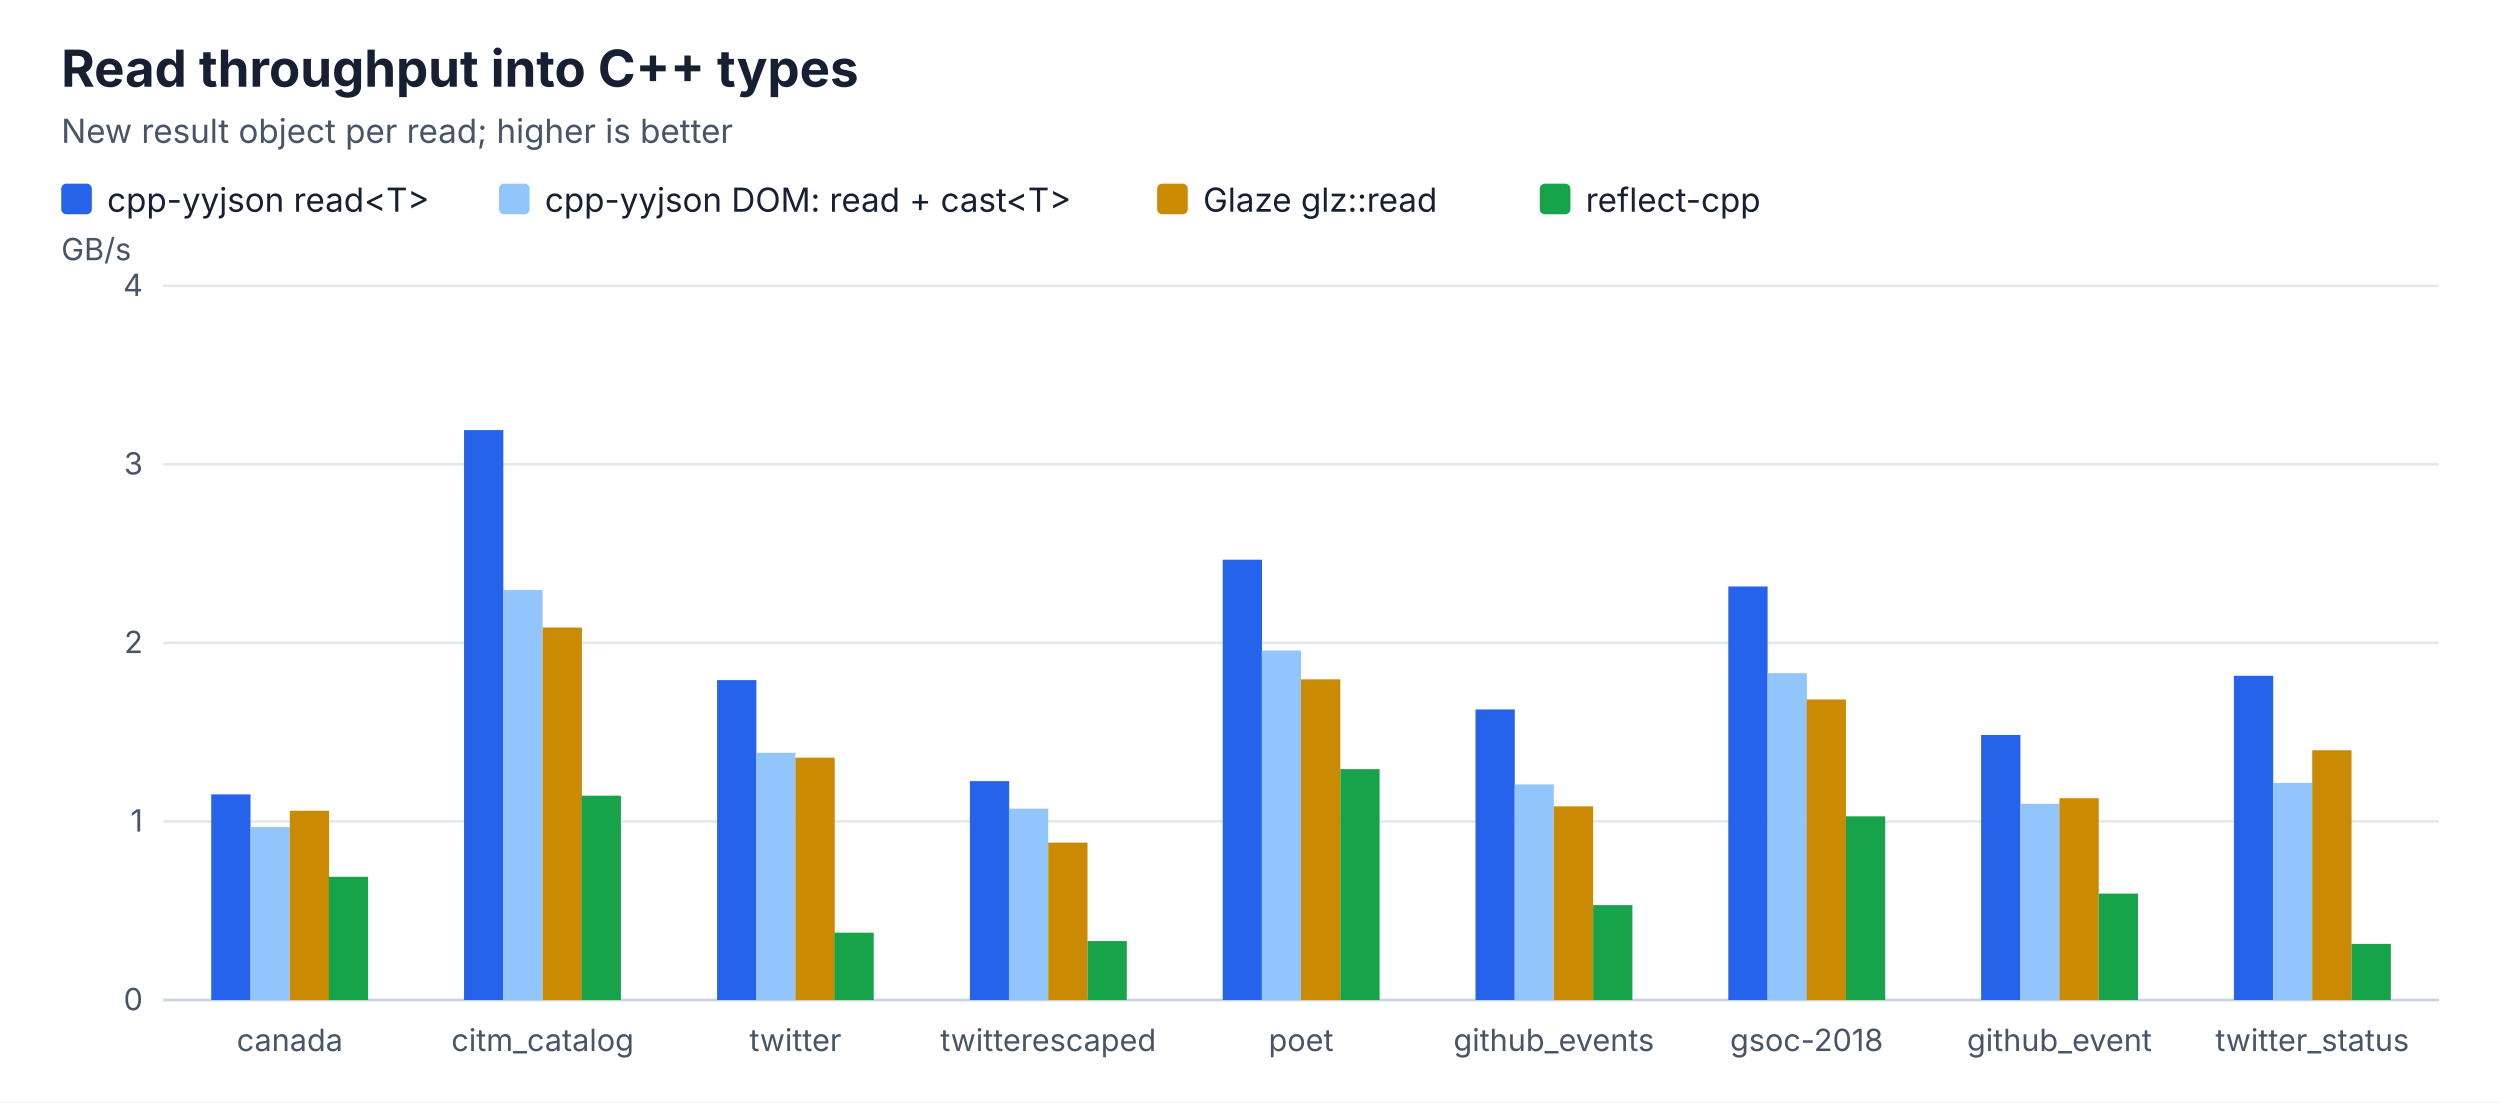
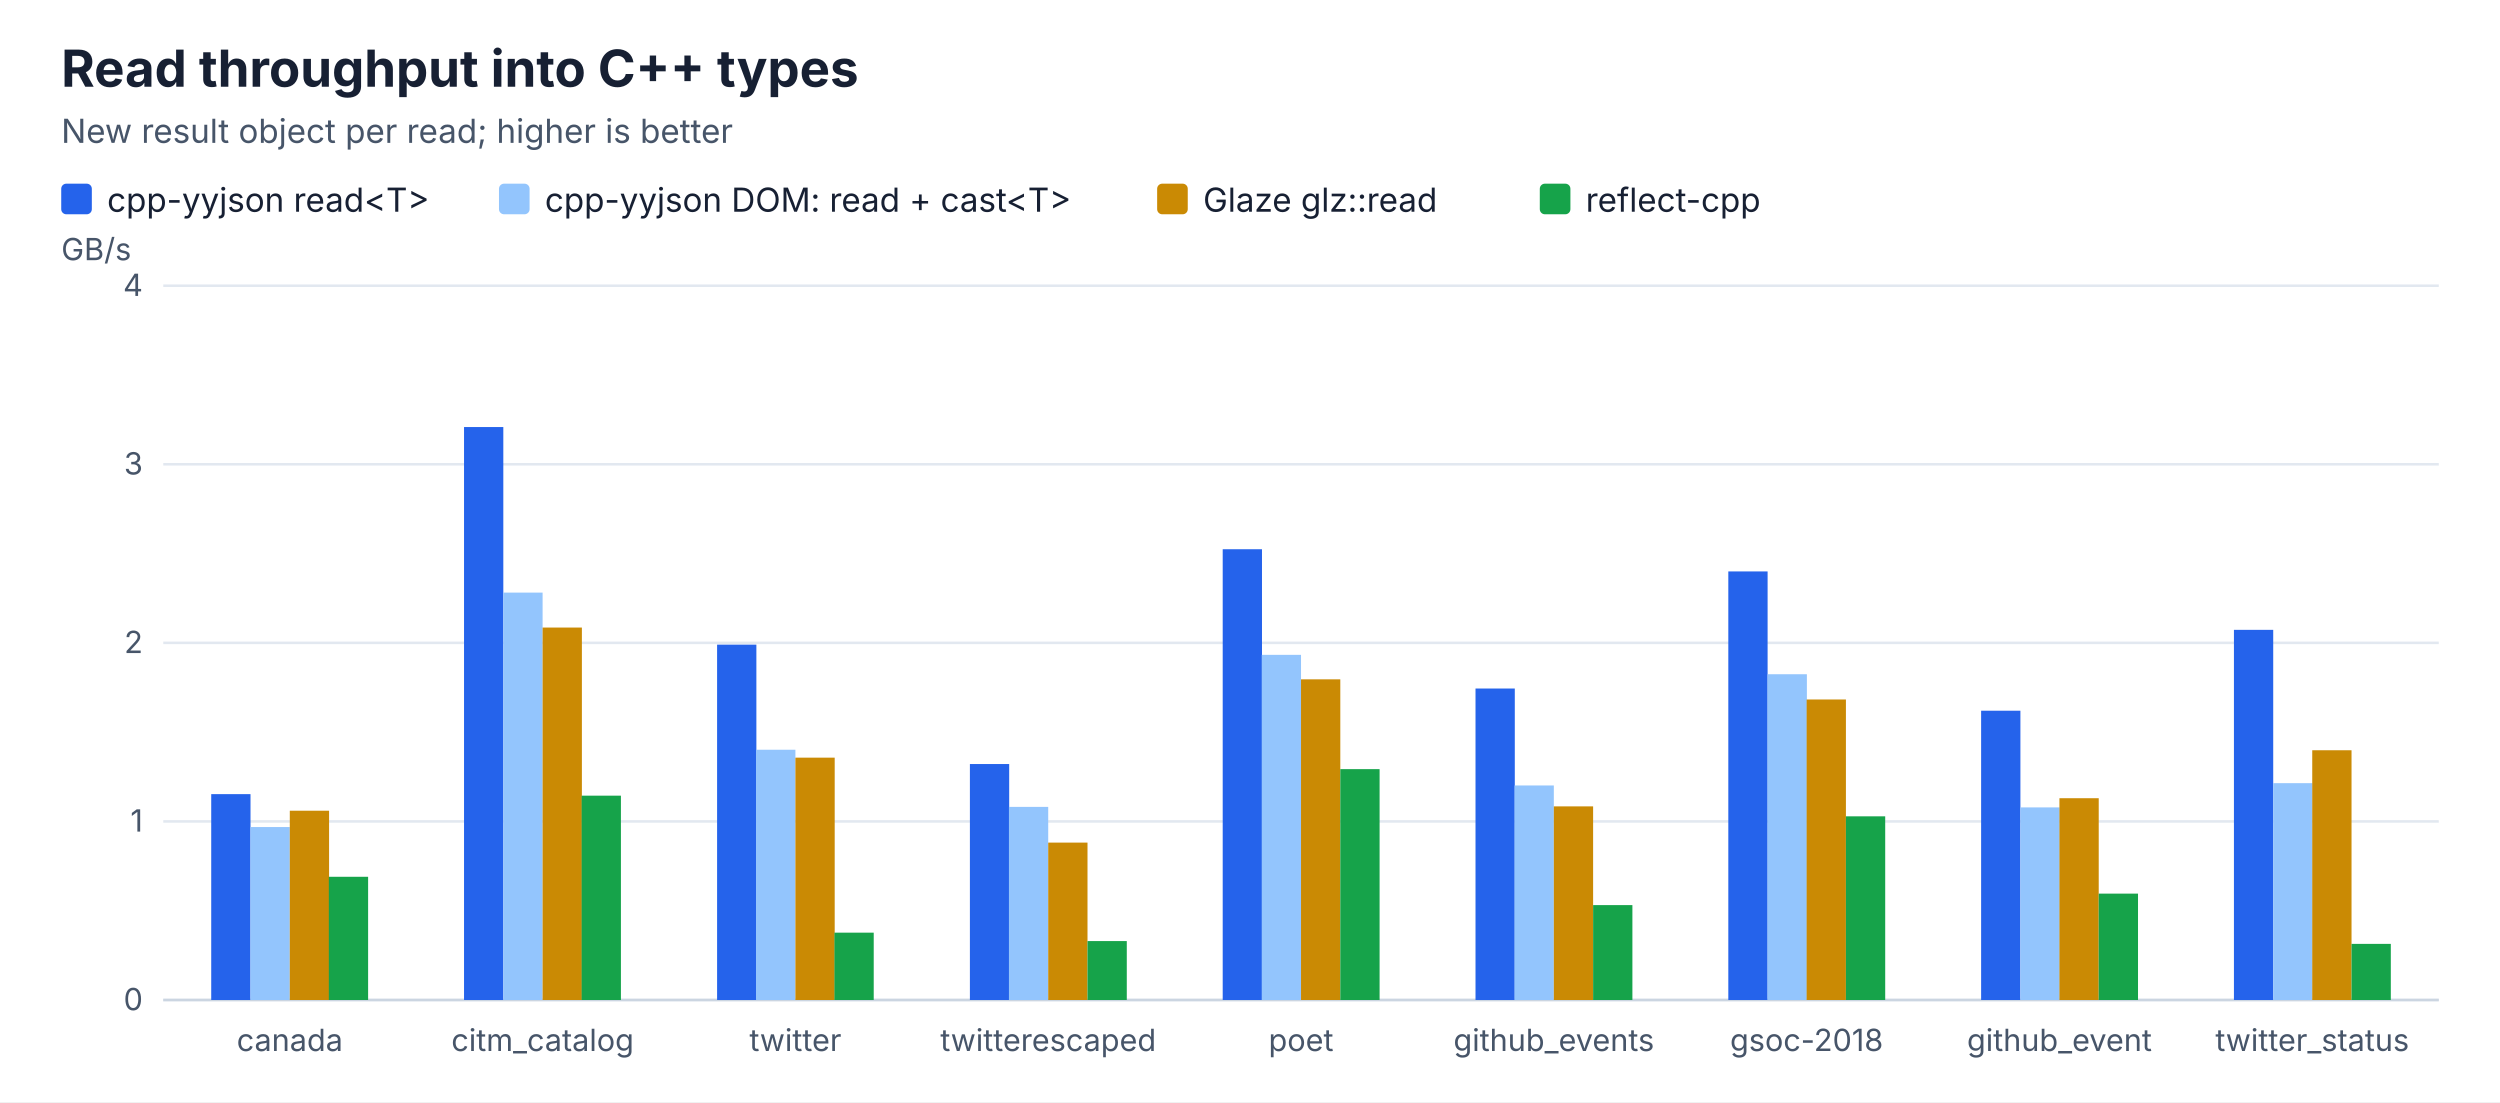
<svg xmlns="http://www.w3.org/2000/svg" width="980" height="432" viewBox="0 0 980 432">
  <rect width="100%" height="100%" fill="#ffffff" />
  <style>text{font-family:ui-sans-serif,system-ui,-apple-system,BlinkMacSystemFont,"Segoe UI",sans-serif;fill:#172033}.title{font-size:20px;font-weight:700}.subtitle{font-size:13px;fill:#475569}.label{font-size:13px}.value{font-size:12px;fill:#475569}.axis{stroke:#cbd5e1;stroke-width:1}.grid{stroke:#e2e8f0;stroke-width:1}</style>
  <text x="24" y="34" class="title">Read throughput into C++ types</text>
  <text x="24" y="56" class="subtitle">New result object per read; higher is better</text>
  <rect x="24.0" y="72" width="12" height="12" rx="2" fill="#2563eb" />
  <text x="42.0" y="83" class="label">cpp-yyjson read&lt;T&gt;</text>
  <rect x="195.6" y="72" width="12" height="12" rx="2" fill="#93c5fd" />
  <text x="213.6" y="83" class="label">cpp-yyjson DOM: read + cast&lt;T&gt;</text>
  <rect x="453.6" y="72" width="12" height="12" rx="2" fill="#ca8a04" />
  <text x="471.6" y="83" class="label">Glaze glz::read</text>
  <rect x="603.6" y="72" width="12" height="12" rx="2" fill="#16a34a" />
  <text x="621.6" y="83" class="label">reflect-cpp</text>
  <line x1="64" y1="392.0" x2="956" y2="392.0" class="grid" />
  <text x="56" y="396.0" class="value" text-anchor="end">0</text>
  <line x1="64" y1="322.0" x2="956" y2="322.0" class="grid" />
  <text x="56" y="326.0" class="value" text-anchor="end">1</text>
  <line x1="64" y1="252.0" x2="956" y2="252.0" class="grid" />
  <text x="56" y="256.0" class="value" text-anchor="end">2</text>
  <line x1="64" y1="182.0" x2="956" y2="182.0" class="grid" />
  <text x="56" y="186.0" class="value" text-anchor="end">3</text>
  <line x1="64" y1="112.0" x2="956" y2="112.0" class="grid" />
  <text x="56" y="116.0" class="value" text-anchor="end">4</text>
  <text x="24" y="102" class="value">GB/s</text>
  <line x1="64" y1="392" x2="956" y2="392" class="axis" />
-   <rect x="82.8" y="311.4" width="15.4" height="80.6" fill="#2563eb" />
+   <rect x="82.8" y="311.3" width="15.4" height="80.7" fill="#2563eb" />
  <rect x="98.2" y="324.2" width="15.4" height="67.8" fill="#93c5fd" />
  <rect x="113.6" y="317.8" width="15.4" height="74.2" fill="#ca8a04" />
  <rect x="128.9" y="343.7" width="15.4" height="48.3" fill="#16a34a" />
  <text x="113.6" y="412" class="value" text-anchor="middle">canada</text>
-   <rect x="181.9" y="168.6" width="15.4" height="223.4" fill="#2563eb" />
-   <rect x="197.3" y="231.3" width="15.4" height="160.7" fill="#93c5fd" />
+   <rect x="181.9" y="167.4" width="15.4" height="224.6" fill="#2563eb" />
+   <rect x="197.3" y="232.3" width="15.4" height="159.7" fill="#93c5fd" />
  <rect x="212.7" y="246.0" width="15.4" height="146.0" fill="#ca8a04" />
  <rect x="228.0" y="311.9" width="15.4" height="80.1" fill="#16a34a" />
  <text x="212.7" y="412" class="value" text-anchor="middle">citm_catalog</text>
-   <rect x="281.1" y="266.6" width="15.4" height="125.4" fill="#2563eb" />
-   <rect x="296.4" y="295.1" width="15.4" height="96.9" fill="#93c5fd" />
+   <rect x="281.1" y="252.7" width="15.4" height="139.3" fill="#2563eb" />
+   <rect x="296.4" y="293.9" width="15.4" height="98.1" fill="#93c5fd" />
  <rect x="311.8" y="297.0" width="15.4" height="95.0" fill="#ca8a04" />
  <rect x="327.1" y="365.6" width="15.4" height="26.4" fill="#16a34a" />
  <text x="311.8" y="412" class="value" text-anchor="middle">twitter</text>
-   <rect x="380.2" y="306.2" width="15.4" height="85.8" fill="#2563eb" />
-   <rect x="395.5" y="317.0" width="15.4" height="75.0" fill="#93c5fd" />
+   <rect x="380.2" y="299.5" width="15.4" height="92.5" fill="#2563eb" />
+   <rect x="395.5" y="316.3" width="15.4" height="75.7" fill="#93c5fd" />
  <rect x="410.9" y="330.3" width="15.4" height="61.7" fill="#ca8a04" />
  <rect x="426.3" y="368.9" width="15.4" height="23.1" fill="#16a34a" />
  <text x="410.9" y="412" class="value" text-anchor="middle">twitterescaped</text>
-   <rect x="479.3" y="219.4" width="15.4" height="172.6" fill="#2563eb" />
-   <rect x="494.6" y="255.0" width="15.4" height="137.0" fill="#93c5fd" />
+   <rect x="479.3" y="215.3" width="15.4" height="176.7" fill="#2563eb" />
+   <rect x="494.6" y="256.7" width="15.4" height="135.3" fill="#93c5fd" />
  <rect x="510.0" y="266.3" width="15.4" height="125.7" fill="#ca8a04" />
  <rect x="525.4" y="301.5" width="15.4" height="90.5" fill="#16a34a" />
  <text x="510.0" y="412" class="value" text-anchor="middle">poet</text>
-   <rect x="578.4" y="278.1" width="15.4" height="113.9" fill="#2563eb" />
-   <rect x="593.7" y="307.5" width="15.4" height="84.5" fill="#93c5fd" />
+   <rect x="578.4" y="269.9" width="15.4" height="122.1" fill="#2563eb" />
+   <rect x="593.7" y="307.9" width="15.4" height="84.1" fill="#93c5fd" />
  <rect x="609.1" y="316.1" width="15.4" height="75.9" fill="#ca8a04" />
  <rect x="624.5" y="354.8" width="15.4" height="37.2" fill="#16a34a" />
  <text x="609.1" y="412" class="value" text-anchor="middle">github_events</text>
-   <rect x="677.5" y="229.9" width="15.4" height="162.1" fill="#2563eb" />
-   <rect x="692.9" y="263.9" width="15.4" height="128.1" fill="#93c5fd" />
+   <rect x="677.5" y="224.0" width="15.4" height="168.0" fill="#2563eb" />
+   <rect x="692.9" y="264.3" width="15.4" height="127.7" fill="#93c5fd" />
  <rect x="708.2" y="274.2" width="15.4" height="117.8" fill="#ca8a04" />
  <rect x="723.6" y="320.0" width="15.4" height="72.0" fill="#16a34a" />
  <text x="708.2" y="412" class="value" text-anchor="middle">gsoc-2018</text>
-   <rect x="776.6" y="288.1" width="15.4" height="103.9" fill="#2563eb" />
-   <rect x="792.0" y="315.1" width="15.4" height="76.9" fill="#93c5fd" />
+   <rect x="776.6" y="278.6" width="15.4" height="113.4" fill="#2563eb" />
+   <rect x="792.0" y="316.5" width="15.4" height="75.5" fill="#93c5fd" />
  <rect x="807.3" y="312.9" width="15.4" height="79.1" fill="#ca8a04" />
  <rect x="822.7" y="350.3" width="15.4" height="41.7" fill="#16a34a" />
  <text x="807.3" y="412" class="value" text-anchor="middle">github_event</text>
-   <rect x="875.7" y="264.9" width="15.4" height="127.1" fill="#2563eb" />
-   <rect x="891.1" y="306.9" width="15.4" height="85.1" fill="#93c5fd" />
+   <rect x="875.7" y="246.9" width="15.4" height="145.1" fill="#2563eb" />
+   <rect x="891.1" y="307.0" width="15.4" height="85.0" fill="#93c5fd" />
  <rect x="906.4" y="294.1" width="15.4" height="97.9" fill="#ca8a04" />
  <rect x="921.8" y="370.0" width="15.4" height="22.0" fill="#16a34a" />
  <text x="906.4" y="412" class="value" text-anchor="middle">twitter_status</text>
</svg>
